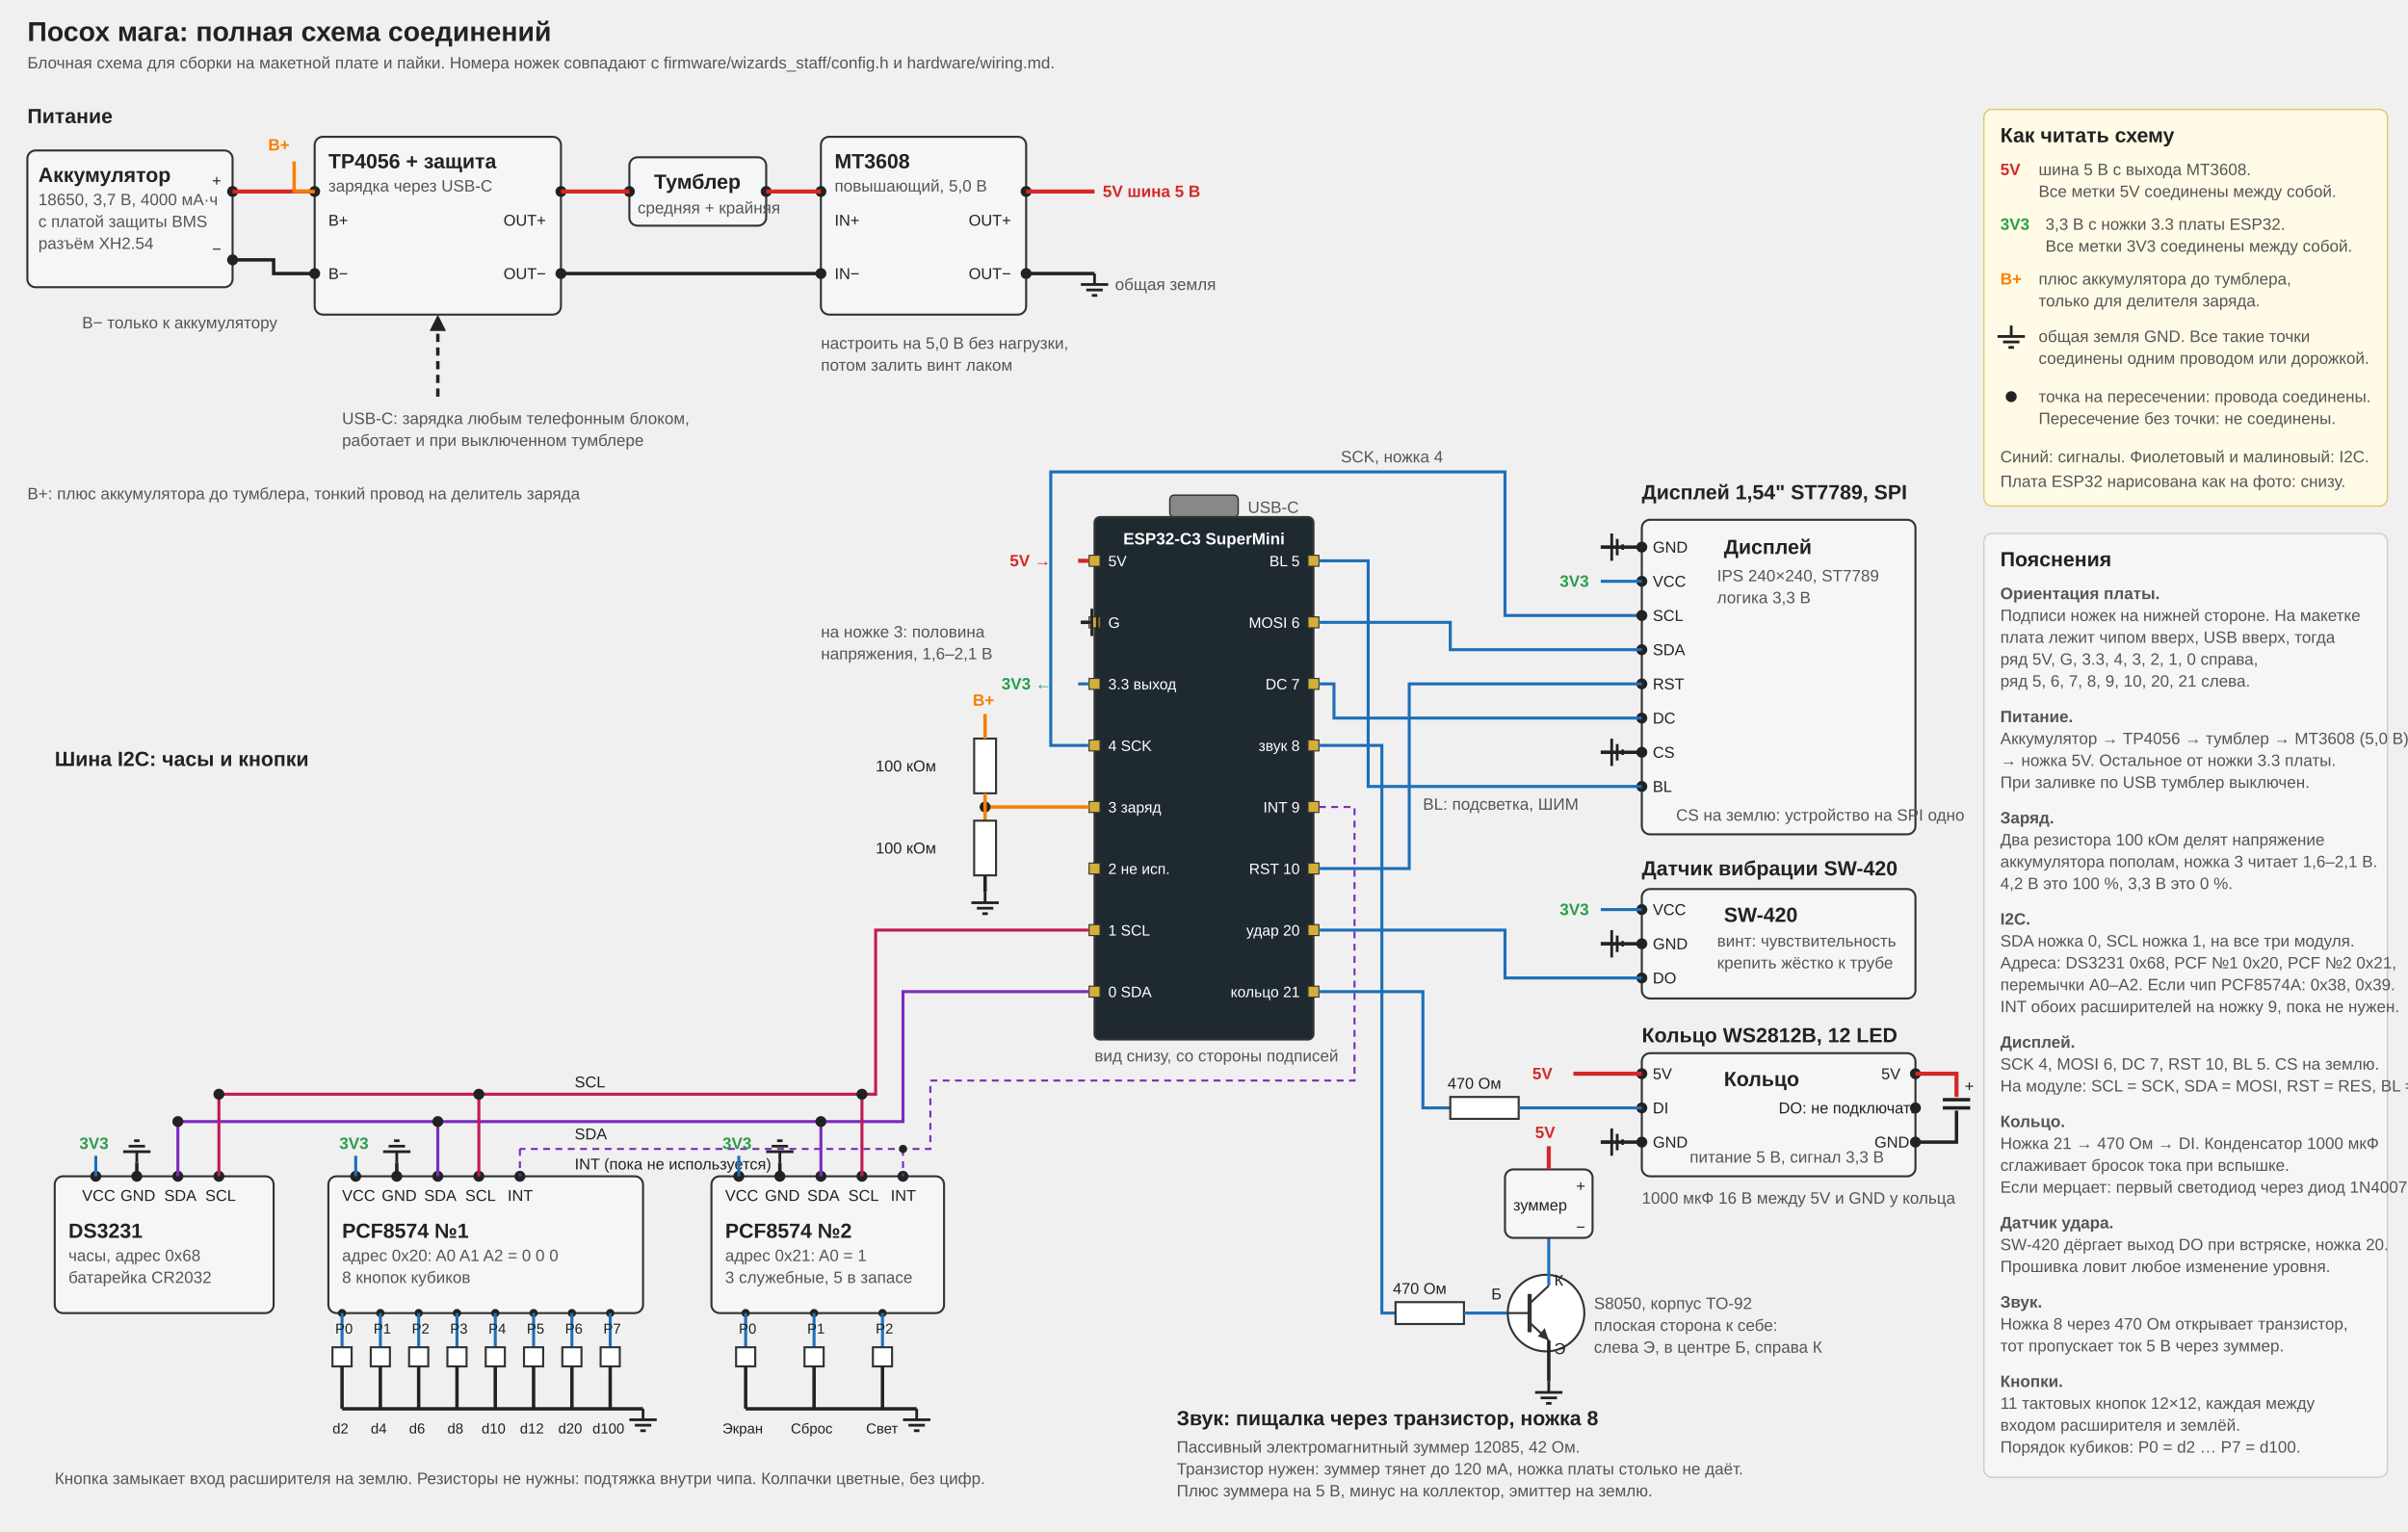
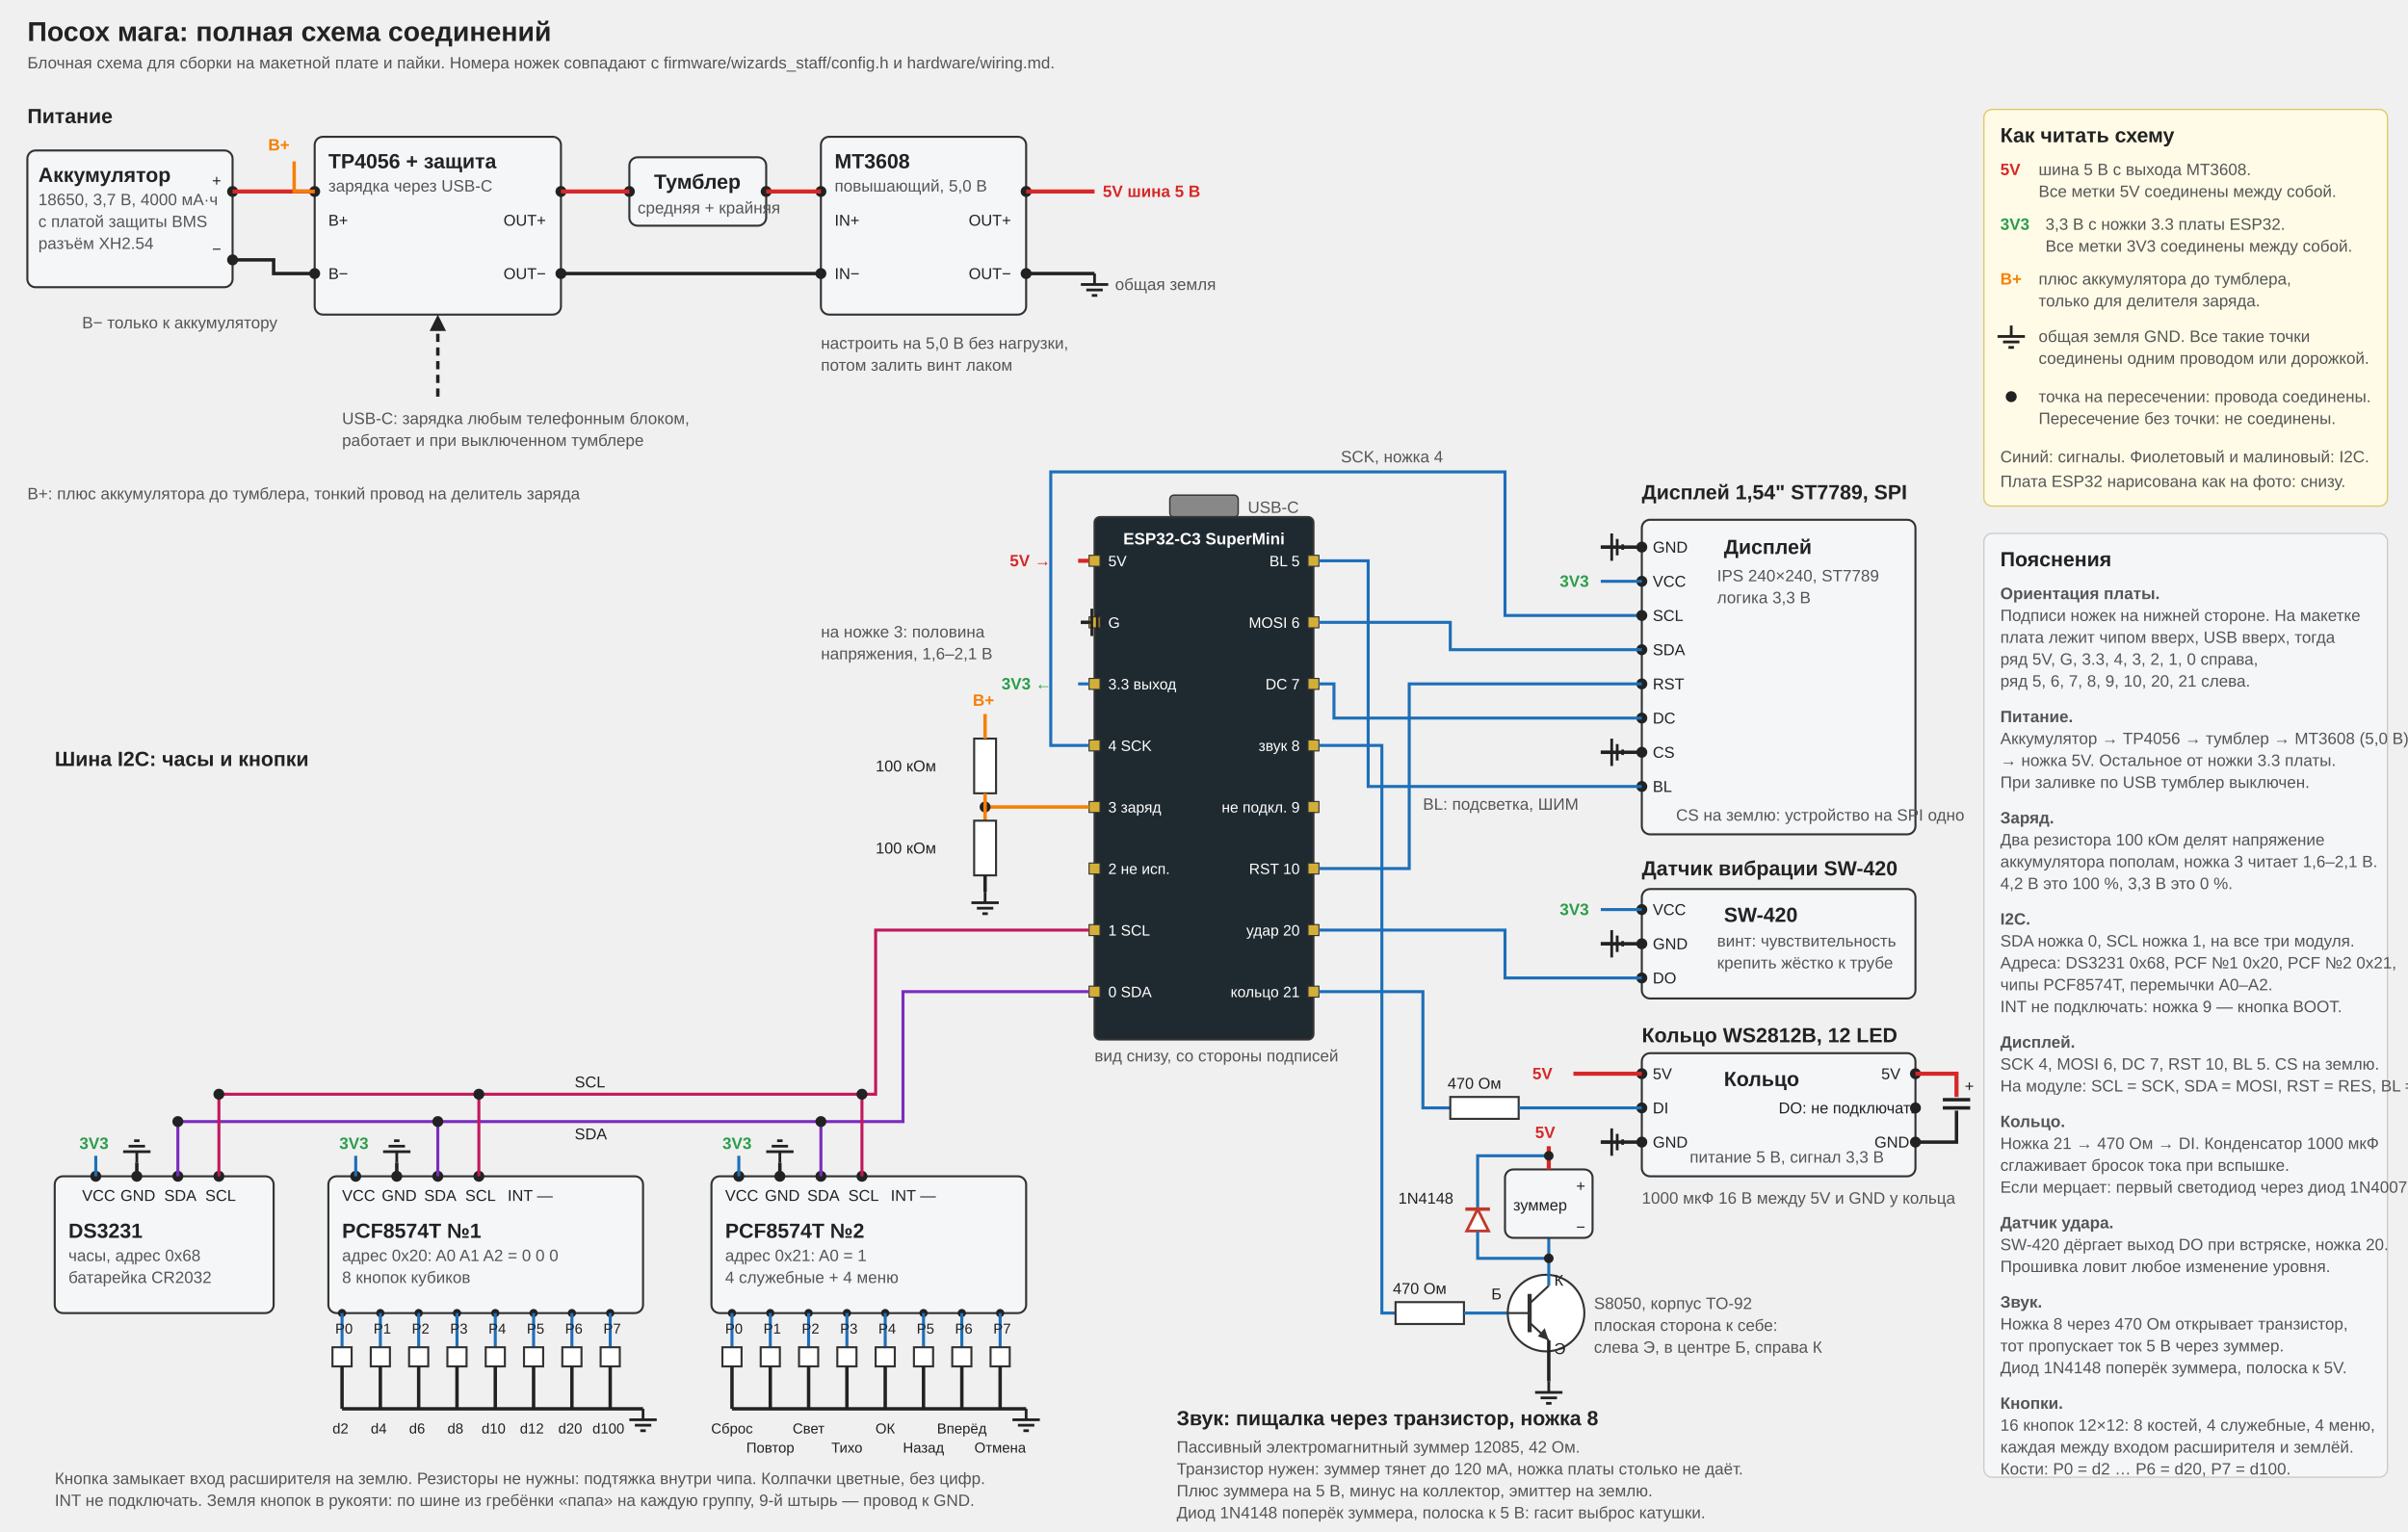
<svg xmlns="http://www.w3.org/2000/svg" width="1760" height="1120" viewBox="0 0 1760 1120" font-family="Segoe UI, Arial, sans-serif" font-size="13">
  <style>
    .box { fill: #f4f6f8; stroke: #333; stroke-width: 1.5; rx: 6; }
    .board { fill: #1f2a30; stroke: #333; stroke-width: 1.5; rx: 4; }
    .title { font-size: 15px; font-weight: bold; fill: #222; }
    .pin { font-size: 11.5px; fill: #222; }
    .bpin { font-size: 11px; fill: #fff; }
    .note { font-size: 12px; fill: #555; }
    .plus { stroke: #d62828; stroke-width: 3; fill: none; }
    .gndw { stroke: #222; stroke-width: 2.5; fill: none; }
    .sig { stroke: #1d6fb8; stroke-width: 2.2; fill: none; }
    .i2c { stroke: #7b2cbf; stroke-width: 2.2; fill: none; }
    .i2c2 { stroke: #c2185b; stroke-width: 2.2; fill: none; }
    .int { stroke: #7b2cbf; stroke-width: 1.5; fill: none; stroke-dasharray: 5 4; }
    .sense { stroke: #f77f00; stroke-width: 2.5; fill: none; }
    .res { fill: #fff; stroke: #333; stroke-width: 1.5; }
    .dot { fill: #222; }
    .pad { fill: #d4af37; stroke: #333; stroke-width: 0.8; }
    .f5 { font-size: 12px; font-weight: bold; fill: #d62828; }
    .f3 { font-size: 12px; font-weight: bold; fill: #2a9d4a; }
    .fb { font-size: 12px; font-weight: bold; fill: #f77f00; }
    .btn { fill: #fff; stroke: #333; stroke-width: 1.5; }
    .lbl { font-size: 10.5px; fill: #222; }
  </style>
  <defs>
    <g id="gnd" stroke="#222" stroke-width="2" fill="none">
      <line x1="0" y1="0" x2="0" y2="8" />
      <line x1="-10" y1="8" x2="10" y2="8" />
      <line x1="-6" y1="12" x2="6" y2="12" />
      <line x1="-2" y1="16" x2="2" y2="16" />
    </g>
  </defs>
  <text x="20" y="30" font-size="20" font-weight="bold" fill="#222">Посох мага: полная схема соединений</text>
  <text class="note" x="20" y="50">Блочная схема для сборки на макетной плате и пайки. Номера ножек совпадают с firmware/wizards_staff/config.h и hardware/wiring.md.</text>
  <text class="title" x="20" y="90" fill="#555">Питание</text>
  <rect class="box" x="20" y="110" width="150" height="100" />
  <text class="title" x="28" y="133">Аккумулятор</text>
  <text class="note" x="28" y="150">18650, 3,7 В, 4000 мА·ч</text>
  <text class="note" x="28" y="166">с платой защиты BMS</text>
  <text class="note" x="28" y="182">разъём XH2.54</text>
  <circle class="dot" cx="170" cy="140" r="4" />
  <text class="pin" x="155" y="136">+</text>
  <circle class="dot" cx="170" cy="190" r="4" />
  <text class="pin" x="155" y="186">−</text>
  <rect class="box" x="230" y="100" width="180" height="130" />
  <text class="title" x="240" y="123">TP4056 + защита</text>
  <text class="note" x="240" y="140">зарядка через USB-C</text>
  <circle class="dot" cx="230" cy="140" r="4" />
  <text class="pin" x="240" y="165">B+</text>
  <circle class="dot" cx="230" cy="200" r="4" />
  <text class="pin" x="240" y="204">B−</text>
  <circle class="dot" cx="410" cy="140" r="4" />
  <text class="pin" x="368" y="165">OUT+</text>
  <circle class="dot" cx="410" cy="200" r="4" />
  <text class="pin" x="368" y="204">OUT−</text>
  <polyline class="gndw" points="320,290 320,235" stroke-width="2" stroke-dasharray="6 4" />
  <polygon points="314,242 326,242 320,230" fill="#222" />
  <text class="note" x="250" y="310">USB-C: зарядка любым телефонным блоком,</text>
  <text class="note" x="250" y="326">работает и при выключенном тумблере</text>
  <rect class="box" x="460" y="115" width="100" height="50" />
  <text class="title" x="478" y="138">Тумблер</text>
  <text class="note" x="466" y="156">средняя + крайняя</text>
  <circle class="dot" cx="460" cy="140" r="4" />
  <circle class="dot" cx="560" cy="140" r="4" />
  <rect class="box" x="600" y="100" width="150" height="130" />
  <text class="title" x="610" y="123">MT3608</text>
  <text class="note" x="610" y="140">повышающий, 5,0 В</text>
  <circle class="dot" cx="600" cy="140" r="4" />
  <text class="pin" x="610" y="165">IN+</text>
  <circle class="dot" cx="600" cy="200" r="4" />
  <text class="pin" x="610" y="204">IN−</text>
  <circle class="dot" cx="750" cy="140" r="4" />
  <text class="pin" x="708" y="165">OUT+</text>
  <circle class="dot" cx="750" cy="200" r="4" />
  <text class="pin" x="708" y="204">OUT−</text>
  <text class="note" x="600" y="255">настроить на 5,0 В без нагрузки,</text>
  <text class="note" x="600" y="271">потом залить винт лаком</text>
  <polyline class="plus" points="170,140 230,140" />
  <polyline class="gndw" points="170,190 200,190 200,200 230,200" />
  <text class="note" x="60" y="240">B− только к аккумулятору</text>
  <polyline class="plus" points="410,140 460,140" />
  <polyline class="plus" points="560,140 600,140" />
  <polyline class="gndw" points="410,200 600,200" />
  <polyline class="plus" points="750,140 800,140" />
  <text class="f5" x="806" y="144">5V  шина 5 В</text>
  <polyline class="gndw" points="750,200 800,200" />
  <use href="#gnd" x="800" y="200" />
  <text class="note" x="815" y="212">общая земля</text>
  <polyline class="sense" points="230,140 215,140 215,118" />
  <text class="fb" x="196" y="110">B+</text>
  <text class="note" x="20" y="365" fill="#f77f00">B+: плюс аккумулятора до тумблера, тонкий провод на делитель заряда</text>
  <rect x="855" y="362" width="50" height="16" fill="#888" stroke="#333" rx="3" />
  <text class="note" x="912" y="375">USB-C</text>
  <rect class="board" x="800" y="378" width="160" height="382" />
  <text x="880" y="398" text-anchor="middle" font-size="12" font-weight="bold" fill="#fff">ESP32-C3 SuperMini</text>
  <g>
    <rect class="pad" x="796" y="406" width="8" height="8" />
    <text class="bpin" x="810" y="414">5V</text>
    <rect class="pad" x="796" y="451" width="8" height="8" />
    <text class="bpin" x="810" y="459">G</text>
    <rect class="pad" x="796" y="496" width="8" height="8" />
    <text class="bpin" x="810" y="504">3.3  выход</text>
    <rect class="pad" x="796" y="541" width="8" height="8" />
    <text class="bpin" x="810" y="549">4  SCK</text>
    <rect class="pad" x="796" y="586" width="8" height="8" />
    <text class="bpin" x="810" y="594">3  заряд</text>
    <rect class="pad" x="796" y="631" width="8" height="8" />
    <text class="bpin" x="810" y="639">2  не исп.</text>
    <rect class="pad" x="796" y="676" width="8" height="8" />
    <text class="bpin" x="810" y="684">1  SCL</text>
    <rect class="pad" x="796" y="721" width="8" height="8" />
    <text class="bpin" x="810" y="729">0  SDA</text>
  </g>
  <g text-anchor="end">
    <rect class="pad" x="956" y="406" width="8" height="8" />
    <text class="bpin" x="950" y="414">BL  5</text>
    <rect class="pad" x="956" y="451" width="8" height="8" />
    <text class="bpin" x="950" y="459">MOSI  6</text>
    <rect class="pad" x="956" y="496" width="8" height="8" />
    <text class="bpin" x="950" y="504">DC  7</text>
    <rect class="pad" x="956" y="541" width="8" height="8" />
    <text class="bpin" x="950" y="549">звук  8</text>
    <rect class="pad" x="956" y="586" width="8" height="8" />
-     <text class="bpin" x="950" y="594">INT  9</text>
+     <text class="bpin" x="950" y="594">не подкл.  9</text>
    <rect class="pad" x="956" y="631" width="8" height="8" />
    <text class="bpin" x="950" y="639">RST  10</text>
    <rect class="pad" x="956" y="676" width="8" height="8" />
    <text class="bpin" x="950" y="684">удар  20</text>
    <rect class="pad" x="956" y="721" width="8" height="8" />
    <text class="bpin" x="950" y="729">кольцо  21</text>
  </g>
  <text class="note" x="800" y="776">вид снизу, со стороны подписей</text>
  <polyline class="plus" points="796,410 788,410" />
  <text class="f5" x="738" y="414">5V →</text>
  <polyline class="gndw" points="796,455 790,455" />
  <use href="#gnd" x="790" y="455" transform="rotate(-90 790 455)" />
  <polyline class="sig" points="796,500 788,500" stroke="#2a9d4a" />
  <text class="f3" x="732" y="504">3V3 ←</text>
  <polyline class="sense" points="796,590 720,590" />
  <circle class="dot" cx="720" cy="590" r="4" />
  <rect class="res" x="712" y="540" width="16" height="40" />
  <text class="pin" x="640" y="564">100 кОм</text>
  <polyline class="sense" points="720,540 720,522" />
  <text class="fb" x="711" y="516">B+</text>
  <polyline class="sense" points="720,580 720,600" />
  <rect class="res" x="712" y="600" width="16" height="40" />
  <text class="pin" x="640" y="624">100 кОм</text>
  <polyline class="gndw" points="720,640 720,652" />
  <use href="#gnd" x="720" y="652" />
  <text class="note" x="600" y="466">на ножке 3: половина</text>
  <text class="note" x="600" y="482">напряжения, 1,6–2,1 В</text>
  <polyline class="sig" points="796,545 768,545 768,345 1100,345 1100,450 1200,450" />
  <text class="note" x="980" y="338" fill="#1d6fb8">SCK, ножка 4</text>
  <text class="title" x="40" y="560" fill="#555">Шина I2C: часы и кнопки</text>
  <polyline class="i2c2" points="796,680 640,680 640,800 160,800" />
  <polyline class="i2c" points="796,725 660,725 660,820 130,820" />
-   <polyline class="int" points="964,590 990,590 990,790 680,790 680,840 380,840" />
  <text class="pin" x="420" y="795" fill="#c2185b">SCL</text>
  <text class="pin" x="420" y="833" fill="#7b2cbf">SDA</text>
-   <text class="pin" x="420" y="855" fill="#7b2cbf">INT (пока не используется)</text>
  <rect class="box" x="40" y="860" width="160" height="100" />
  <text class="title" x="50" y="905">DS3231</text>
  <text class="note" x="50" y="922">часы, адрес 0x68</text>
  <text class="note" x="50" y="938">батарейка CR2032</text>
  <circle class="dot" cx="70" cy="860" r="4" />
  <text class="pin" x="60" y="878">VCC</text>
  <circle class="dot" cx="100" cy="860" r="4" />
  <text class="pin" x="88" y="878">GND</text>
  <circle class="dot" cx="130" cy="860" r="4" />
  <text class="pin" x="120" y="878">SDA</text>
  <circle class="dot" cx="160" cy="860" r="4" />
  <text class="pin" x="150" y="878">SCL</text>
  <polyline class="sig" points="70,860 70,845" stroke="#2a9d4a" />
  <text class="f3" x="58" y="840">3V3</text>
  <polyline class="gndw" points="100,860 100,850" />
  <use href="#gnd" x="100" y="834" transform="rotate(180 100 842)" />
  <polyline class="i2c" points="130,820 130,860" />
  <circle class="dot" cx="130" cy="820" r="4" />
  <polyline class="i2c2" points="160,800 160,860" />
  <circle class="dot" cx="160" cy="800" r="4" />
  <rect class="box" x="240" y="860" width="230" height="100" />
-   <text class="title" x="250" y="905">PCF8574 №1</text>
+   <text class="title" x="250" y="905">PCF8574T №1</text>
  <text class="note" x="250" y="922">адрес 0x20: A0 A1 A2 = 0 0 0</text>
  <text class="note" x="250" y="938">8 кнопок кубиков</text>
  <circle class="dot" cx="260" cy="860" r="4" />
  <text class="pin" x="250" y="878">VCC</text>
  <circle class="dot" cx="290" cy="860" r="4" />
  <text class="pin" x="279" y="878">GND</text>
  <circle class="dot" cx="320" cy="860" r="4" />
  <text class="pin" x="310" y="878">SDA</text>
  <circle class="dot" cx="350" cy="860" r="4" />
  <text class="pin" x="340" y="878">SCL</text>
-   <circle class="dot" cx="380" cy="860" r="4" />
-   <text class="pin" x="371" y="878">INT</text>
+   <text class="pin" x="371" y="878" fill="#999">INT —</text>
  <polyline class="sig" points="260,860 260,845" stroke="#2a9d4a" />
  <text class="f3" x="248" y="840">3V3</text>
  <polyline class="gndw" points="290,860 290,850" />
  <use href="#gnd" x="290" y="834" transform="rotate(180 290 842)" />
  <polyline class="i2c" points="320,820 320,860" />
  <circle class="dot" cx="320" cy="820" r="4" />
  <polyline class="i2c2" points="350,800 350,860" />
  <circle class="dot" cx="350" cy="800" r="4" />
-   <polyline class="int" points="380,840 380,860" />
  <g>
    <circle class="dot" cx="250" cy="960" r="3" />
    <line class="sig" x1="250" y1="960" x2="250" y2="985" />
    <rect class="btn" x="243" y="985" width="14" height="14" />
    <line class="gndw" x1="250" y1="999" x2="250" y2="1030" />
    <text class="lbl" x="243" y="1048">d2</text>
    <text class="lbl" x="245" y="975">P0</text>
    <circle class="dot" cx="278" cy="960" r="3" />
    <line class="sig" x1="278" y1="960" x2="278" y2="985" />
    <rect class="btn" x="271" y="985" width="14" height="14" />
    <line class="gndw" x1="278" y1="999" x2="278" y2="1030" />
    <text class="lbl" x="271" y="1048">d4</text>
    <text class="lbl" x="273" y="975">P1</text>
    <circle class="dot" cx="306" cy="960" r="3" />
    <line class="sig" x1="306" y1="960" x2="306" y2="985" />
    <rect class="btn" x="299" y="985" width="14" height="14" />
    <line class="gndw" x1="306" y1="999" x2="306" y2="1030" />
    <text class="lbl" x="299" y="1048">d6</text>
    <text class="lbl" x="301" y="975">P2</text>
    <circle class="dot" cx="334" cy="960" r="3" />
    <line class="sig" x1="334" y1="960" x2="334" y2="985" />
    <rect class="btn" x="327" y="985" width="14" height="14" />
    <line class="gndw" x1="334" y1="999" x2="334" y2="1030" />
    <text class="lbl" x="327" y="1048">d8</text>
    <text class="lbl" x="329" y="975">P3</text>
    <circle class="dot" cx="362" cy="960" r="3" />
    <line class="sig" x1="362" y1="960" x2="362" y2="985" />
    <rect class="btn" x="355" y="985" width="14" height="14" />
    <line class="gndw" x1="362" y1="999" x2="362" y2="1030" />
    <text class="lbl" x="352" y="1048">d10</text>
    <text class="lbl" x="357" y="975">P4</text>
    <circle class="dot" cx="390" cy="960" r="3" />
    <line class="sig" x1="390" y1="960" x2="390" y2="985" />
    <rect class="btn" x="383" y="985" width="14" height="14" />
    <line class="gndw" x1="390" y1="999" x2="390" y2="1030" />
    <text class="lbl" x="380" y="1048">d12</text>
    <text class="lbl" x="385" y="975">P5</text>
    <circle class="dot" cx="418" cy="960" r="3" />
    <line class="sig" x1="418" y1="960" x2="418" y2="985" />
    <rect class="btn" x="411" y="985" width="14" height="14" />
    <line class="gndw" x1="418" y1="999" x2="418" y2="1030" />
    <text class="lbl" x="408" y="1048">d20</text>
    <text class="lbl" x="413" y="975">P6</text>
    <circle class="dot" cx="446" cy="960" r="3" />
    <line class="sig" x1="446" y1="960" x2="446" y2="985" />
    <rect class="btn" x="439" y="985" width="14" height="14" />
    <line class="gndw" x1="446" y1="999" x2="446" y2="1030" />
    <text class="lbl" x="433" y="1048">d100</text>
    <text class="lbl" x="441" y="975">P7</text>
    <polyline class="gndw" points="250,1030 470,1030" />
    <use href="#gnd" x="470" y="1030" />
  </g>
-   <rect class="box" x="520" y="860" width="170" height="100" />
-   <text class="title" x="530" y="905">PCF8574 №2</text>
+   <rect class="box" x="520" y="860" width="230" height="100" />
+   <text class="title" x="530" y="905">PCF8574T №2</text>
  <text class="note" x="530" y="922">адрес 0x21: A0 = 1</text>
-   <text class="note" x="530" y="938">3 служебные, 5 в запасе</text>
+   <text class="note" x="530" y="938">4 служебные + 4 меню</text>
  <circle class="dot" cx="540" cy="860" r="4" />
  <text class="pin" x="530" y="878">VCC</text>
  <circle class="dot" cx="570" cy="860" r="4" />
  <text class="pin" x="559" y="878">GND</text>
  <circle class="dot" cx="600" cy="860" r="4" />
  <text class="pin" x="590" y="878">SDA</text>
  <circle class="dot" cx="630" cy="860" r="4" />
  <text class="pin" x="620" y="878">SCL</text>
-   <circle class="dot" cx="660" cy="860" r="4" />
-   <text class="pin" x="651" y="878">INT</text>
+   <text class="pin" x="651" y="878" fill="#999">INT —</text>
  <polyline class="sig" points="540,860 540,845" stroke="#2a9d4a" />
  <text class="f3" x="528" y="840">3V3</text>
  <polyline class="gndw" points="570,860 570,850" />
  <use href="#gnd" x="570" y="834" transform="rotate(180 570 842)" />
  <polyline class="i2c" points="600,820 600,860" />
  <circle class="dot" cx="600" cy="820" r="4" />
  <polyline class="i2c2" points="630,800 630,860" />
  <circle class="dot" cx="630" cy="800" r="4" />
-   <polyline class="int" points="660,840 660,860" />
-   <circle class="dot" cx="660" cy="840" r="3" />
  <g>
-     <circle class="dot" cx="545" cy="960" r="3" />
-     <line class="sig" x1="545" y1="960" x2="545" y2="985" />
-     <rect class="btn" x="538" y="985" width="14" height="14" />
-     <line class="gndw" x1="545" y1="999" x2="545" y2="1030" />
-     <text class="lbl" x="528" y="1048">Экран</text>
-     <text class="lbl" x="540" y="975">P0</text>
-     <circle class="dot" cx="595" cy="960" r="3" />
-     <line class="sig" x1="595" y1="960" x2="595" y2="985" />
-     <rect class="btn" x="588" y="985" width="14" height="14" />
-     <line class="gndw" x1="595" y1="999" x2="595" y2="1030" />
-     <text class="lbl" x="578" y="1048">Сброс</text>
-     <text class="lbl" x="590" y="975">P1</text>
-     <circle class="dot" cx="645" cy="960" r="3" />
-     <line class="sig" x1="645" y1="960" x2="645" y2="985" />
-     <rect class="btn" x="638" y="985" width="14" height="14" />
-     <line class="gndw" x1="645" y1="999" x2="645" y2="1030" />
-     <text class="lbl" x="633" y="1048">Свет</text>
-     <text class="lbl" x="640" y="975">P2</text>
-     <polyline class="gndw" points="545,1030 670,1030" />
-     <use href="#gnd" x="670" y="1030" />
+     <circle class="dot" cx="535" cy="960" r="3" />
+     <line class="sig" x1="535" y1="960" x2="535" y2="985" />
+     <rect class="btn" x="528" y="985" width="14" height="14" />
+     <line class="gndw" x1="535" y1="999" x2="535" y2="1030" />
+     <text class="lbl" x="535" y="1048" text-anchor="middle">Сброс</text>
+     <text class="lbl" x="530" y="975">P0</text>
+     <circle class="dot" cx="563" cy="960" r="3" />
+     <line class="sig" x1="563" y1="960" x2="563" y2="985" />
+     <rect class="btn" x="556" y="985" width="14" height="14" />
+     <line class="gndw" x1="563" y1="999" x2="563" y2="1030" />
+     <text class="lbl" x="563" y="1062" text-anchor="middle">Повтор</text>
+     <text class="lbl" x="558" y="975">P1</text>
+     <circle class="dot" cx="591" cy="960" r="3" />
+     <line class="sig" x1="591" y1="960" x2="591" y2="985" />
+     <rect class="btn" x="584" y="985" width="14" height="14" />
+     <line class="gndw" x1="591" y1="999" x2="591" y2="1030" />
+     <text class="lbl" x="591" y="1048" text-anchor="middle">Свет</text>
+     <text class="lbl" x="586" y="975">P2</text>
+     <circle class="dot" cx="619" cy="960" r="3" />
+     <line class="sig" x1="619" y1="960" x2="619" y2="985" />
+     <rect class="btn" x="612" y="985" width="14" height="14" />
+     <line class="gndw" x1="619" y1="999" x2="619" y2="1030" />
+     <text class="lbl" x="619" y="1062" text-anchor="middle">Тихо</text>
+     <text class="lbl" x="614" y="975">P3</text>
+     <circle class="dot" cx="647" cy="960" r="3" />
+     <line class="sig" x1="647" y1="960" x2="647" y2="985" />
+     <rect class="btn" x="640" y="985" width="14" height="14" />
+     <line class="gndw" x1="647" y1="999" x2="647" y2="1030" />
+     <text class="lbl" x="647" y="1048" text-anchor="middle">ОК</text>
+     <text class="lbl" x="642" y="975">P4</text>
+     <circle class="dot" cx="675" cy="960" r="3" />
+     <line class="sig" x1="675" y1="960" x2="675" y2="985" />
+     <rect class="btn" x="668" y="985" width="14" height="14" />
+     <line class="gndw" x1="675" y1="999" x2="675" y2="1030" />
+     <text class="lbl" x="675" y="1062" text-anchor="middle">Назад</text>
+     <text class="lbl" x="670" y="975">P5</text>
+     <circle class="dot" cx="703" cy="960" r="3" />
+     <line class="sig" x1="703" y1="960" x2="703" y2="985" />
+     <rect class="btn" x="696" y="985" width="14" height="14" />
+     <line class="gndw" x1="703" y1="999" x2="703" y2="1030" />
+     <text class="lbl" x="703" y="1048" text-anchor="middle">Вперёд</text>
+     <text class="lbl" x="698" y="975">P6</text>
+     <circle class="dot" cx="731" cy="960" r="3" />
+     <line class="sig" x1="731" y1="960" x2="731" y2="985" />
+     <rect class="btn" x="724" y="985" width="14" height="14" />
+     <line class="gndw" x1="731" y1="999" x2="731" y2="1030" />
+     <text class="lbl" x="731" y="1062" text-anchor="middle">Отмена</text>
+     <text class="lbl" x="726" y="975">P7</text>
+     <polyline class="gndw" points="535,1030 750,1030" />
+     <use href="#gnd" x="750" y="1030" />
  </g>
  <text class="note" x="40" y="1085">Кнопка замыкает вход расширителя на землю. Резисторы не нужны: подтяжка внутри чипа. Колпачки цветные, без цифр.</text>
+   <text class="note" x="40" y="1101">INT не подключать. Земля кнопок в рукояти: по шине из гребёнки «папа» на каждую группу, 9-й штырь — провод к GND.</text>
  <text class="title" x="1200" y="365" fill="#555">Дисплей 1,54" ST7789, SPI</text>
  <rect class="box" x="1200" y="380" width="200" height="230" />
  <text class="title" x="1260" y="405">Дисплей</text>
  <text class="note" x="1255" y="425">IPS 240×240, ST7789</text>
  <text class="note" x="1255" y="441">логика 3,3 В</text>
  <circle class="dot" cx="1200" cy="400" r="4" />
  <text class="pin" x="1208" y="404">GND</text>
  <circle class="dot" cx="1200" cy="425" r="4" />
  <text class="pin" x="1208" y="429">VCC</text>
  <circle class="dot" cx="1200" cy="450" r="4" />
  <text class="pin" x="1208" y="454">SCL</text>
  <circle class="dot" cx="1200" cy="475" r="4" />
  <text class="pin" x="1208" y="479">SDA</text>
  <circle class="dot" cx="1200" cy="500" r="4" />
  <text class="pin" x="1208" y="504">RST</text>
  <circle class="dot" cx="1200" cy="525" r="4" />
  <text class="pin" x="1208" y="529">DC</text>
  <circle class="dot" cx="1200" cy="550" r="4" />
  <text class="pin" x="1208" y="554">CS</text>
  <circle class="dot" cx="1200" cy="575" r="4" />
  <text class="pin" x="1208" y="579">BL</text>
  <text class="note" x="1225" y="600">CS на землю: устройство на SPI одно</text>
  <polyline class="gndw" points="1200,400 1170,400" />
  <use href="#gnd" x="1170" y="400" transform="rotate(-90 1170 400)" />
  <polyline class="sig" points="1200,425 1170,425" stroke="#2a9d4a" />
  <text class="f3" x="1140" y="429">3V3</text>
  <polyline class="gndw" points="1200,550 1170,550" />
  <use href="#gnd" x="1170" y="550" transform="rotate(-90 1170 550)" />
  <polyline class="sig" points="964,410 1000,410 1000,575 1200,575" />
  <polyline class="sig" points="964,455 1060,455 1060,475 1200,475" />
  <polyline class="sig" points="964,500 975,500 975,525 1200,525" />
  <polyline class="sig" points="964,635 1030,635 1030,500 1200,500" />
  <text class="note" x="1040" y="592">BL: подсветка, ШИМ</text>
  <text class="title" x="1200" y="640" fill="#555">Датчик вибрации SW-420</text>
  <rect class="box" x="1200" y="650" width="200" height="80" />
  <text class="title" x="1260" y="674">SW-420</text>
  <text class="note" x="1255" y="692">винт: чувствительность</text>
  <text class="note" x="1255" y="708">крепить жёстко к трубе</text>
  <circle class="dot" cx="1200" cy="665" r="4" />
  <text class="pin" x="1208" y="669">VCC</text>
  <circle class="dot" cx="1200" cy="690" r="4" />
  <text class="pin" x="1208" y="694">GND</text>
  <circle class="dot" cx="1200" cy="715" r="4" />
  <text class="pin" x="1208" y="719">DO</text>
  <polyline class="sig" points="1200,665 1170,665" stroke="#2a9d4a" />
  <text class="f3" x="1140" y="669">3V3</text>
  <polyline class="gndw" points="1200,690 1170,690" />
  <use href="#gnd" x="1170" y="690" transform="rotate(-90 1170 690)" />
  <polyline class="sig" points="964,680 1100,680 1100,715 1200,715" />
  <text class="title" x="1200" y="762" fill="#555">Кольцо WS2812B, 12 LED</text>
  <rect class="box" x="1200" y="770" width="200" height="90" />
  <text class="title" x="1260" y="794">Кольцо</text>
  <text class="note" x="1235" y="850">питание 5 В, сигнал 3,3 В</text>
  <circle class="dot" cx="1200" cy="785" r="4" />
  <text class="pin" x="1208" y="789">5V</text>
  <circle class="dot" cx="1200" cy="810" r="4" />
  <text class="pin" x="1208" y="814">DI</text>
  <circle class="dot" cx="1200" cy="835" r="4" />
  <text class="pin" x="1208" y="839">GND</text>
  <circle class="dot" cx="1400" cy="785" r="4" />
  <text class="pin" x="1375" y="789">5V</text>
  <circle class="dot" cx="1400" cy="810" r="4" />
  <text class="pin" x="1300" y="814">DO: не подключать</text>
  <circle class="dot" cx="1400" cy="835" r="4" />
  <text class="pin" x="1370" y="839">GND</text>
  <polyline class="plus" points="1200,785 1150,785" />
  <text class="f5" x="1120" y="789">5V</text>
  <polyline class="gndw" points="1200,835 1170,835" />
  <use href="#gnd" x="1170" y="835" transform="rotate(-90 1170 835)" />
  <polyline class="sig" points="964,725 1040,725 1040,810 1060,810" />
  <rect class="res" x="1060" y="802" width="50" height="16" />
  <text class="pin" x="1058" y="796">470 Ом</text>
  <polyline class="sig" points="1110,810 1200,810" />
  <polyline class="plus" points="1400,785 1430,785 1430,802" />
  <line x1="1420" y1="804" x2="1440" y2="804" stroke="#222" stroke-width="2.5" />
  <line x1="1420" y1="810" x2="1440" y2="810" stroke="#222" stroke-width="2.5" />
  <polyline class="gndw" points="1430,812 1430,835 1400,835" />
  <text class="pin" x="1436" y="798">+</text>
  <text class="note" x="1200" y="880">1000 мкФ 16 В между 5V и GND у кольца</text>
  <polyline class="sig" points="964,545 1010,545 1010,960 1020,960" />
  <rect class="res" x="1020" y="952" width="50" height="16" />
  <text class="pin" x="1018" y="946">470 Ом</text>
  <polyline class="sig" points="1070,960 1102,960" />
  <circle cx="1130" cy="960" r="28" fill="#fff" stroke="#333" stroke-width="1.5" />
  <line x1="1118" y1="946" x2="1118" y2="974" stroke="#333" stroke-width="3" />
  <line x1="1102" y1="960" x2="1118" y2="960" stroke="#333" stroke-width="1.5" />
  <line x1="1118" y1="953" x2="1132" y2="940" stroke="#333" stroke-width="1.5" />
  <line x1="1118" y1="967" x2="1132" y2="980" stroke="#333" stroke-width="1.5" />
  <polygon points="1132,980 1124,977 1129,971" fill="#333" />
  <text class="pin" x="1090" y="950">Б</text>
  <text class="pin" x="1136" y="940">К</text>
  <text class="pin" x="1136" y="990">Э</text>
  <text class="note" x="1165" y="957">S8050, корпус TO-92</text>
  <text class="note" x="1165" y="973">плоская сторона к себе:</text>
  <text class="note" x="1165" y="989">слева Э, в центре Б, справа К</text>
  <polyline class="gndw" points="1132,980 1132,1010" />
  <use href="#gnd" x="1132" y="1010" />
  <polyline class="sig" points="1132,940 1132,905" />
  <rect class="box" x="1100" y="855" width="64" height="50" />
  <text class="pin" x="1106" y="885">зуммер</text>
  <text class="pin" x="1152" y="871">+</text>
  <text class="pin" x="1152" y="901">−</text>
  <polyline class="plus" points="1132,855 1132,838" />
  <text class="f5" x="1122" y="832">5V</text>
+   <polyline class="sig" points="1132,845 1080,845 1080,884" stroke="#333" />
+   <line x1="1071" y1="884" x2="1089" y2="884" stroke="#c0392b" stroke-width="2.5" />
+   <polygon points="1072,900 1088,900 1080,884" fill="#fff" stroke="#c0392b" stroke-width="2" />
+   <polyline class="sig" points="1080,900 1080,920 1132,920" stroke="#333" />
+   <circle class="dot" cx="1132" cy="845" r="3.5" />
+   <circle class="dot" cx="1132" cy="920" r="3.5" />
+   <text class="pin" x="1022" y="880" fill="#c0392b">1N4148</text>
  <text class="title" x="860" y="1042" fill="#555">Звук: пищалка через транзистор, ножка 8</text>
  <text class="note" x="860" y="1062">Пассивный электромагнитный зуммер 12085, 42 Ом.</text>
  <text class="note" x="860" y="1078">Транзистор нужен: зуммер тянет до 120 мА, ножка платы столько не даёт.</text>
  <text class="note" x="860" y="1094">Плюс зуммера на 5 В, минус на коллектор, эмиттер на землю.</text>
+   <text class="note" x="860" y="1110">Диод 1N4148 поперёк зуммера, полоска к 5 В: гасит выброс катушки.</text>
  <rect x="1450" y="80" width="295" height="290" fill="#fffbe6" stroke="#e0c96b" rx="6" />
  <text class="title" x="1462" y="104">Как читать схему</text>
  <text class="f5" x="1462" y="128">5V</text>
  <text class="note" x="1490" y="128">шина 5 В с выхода MT3608.</text>
  <text class="note" x="1490" y="144">Все метки 5V соединены между собой.</text>
  <text class="f3" x="1462" y="168">3V3</text>
  <text class="note" x="1495" y="168">3,3 В с ножки 3.3 платы ESP32.</text>
  <text class="note" x="1495" y="184">Все метки 3V3 соединены между собой.</text>
  <text class="fb" x="1462" y="208">B+</text>
  <text class="note" x="1490" y="208">плюс аккумулятора до тумблера,</text>
  <text class="note" x="1490" y="224">только для делителя заряда.</text>
  <use href="#gnd" x="1470" y="238" />
  <text class="note" x="1490" y="250">общая земля GND. Все такие точки</text>
  <text class="note" x="1490" y="266">соединены одним проводом или дорожкой.</text>
  <circle class="dot" cx="1470" cy="290" r="4" />
  <text class="note" x="1490" y="294">точка на пересечении: провода соединены.</text>
  <text class="note" x="1490" y="310">Пересечение без точки: не соединены.</text>
  <text class="note" x="1462" y="338">Синий: сигналы. Фиолетовый и малиновый: I2C.</text>
  <text class="note" x="1462" y="356">Плата ESP32 нарисована как на фото: снизу.</text>
  <rect x="1450" y="390" width="295" height="690" fill="#f4f6f8" stroke="#ccc" rx="6" />
  <text class="title" x="1462" y="414">Пояснения</text>
  <text class="note" x="1462" y="438" font-weight="bold">Ориентация платы.</text>
  <text class="note" x="1462" y="454">Подписи ножек на нижней стороне. На макетке</text>
  <text class="note" x="1462" y="470">плата лежит чипом вверх, USB вверх, тогда</text>
  <text class="note" x="1462" y="486">ряд 5V, G, 3.3, 4, 3, 2, 1, 0 справа,</text>
  <text class="note" x="1462" y="502">ряд 5, 6, 7, 8, 9, 10, 20, 21 слева.</text>
  <text class="note" x="1462" y="528" font-weight="bold">Питание.</text>
  <text class="note" x="1462" y="544">Аккумулятор → TP4056 → тумблер → MT3608 (5,0 В)</text>
  <text class="note" x="1462" y="560">→ ножка 5V. Остальное от ножки 3.3 платы.</text>
  <text class="note" x="1462" y="576">При заливке по USB тумблер выключен.</text>
  <text class="note" x="1462" y="602" font-weight="bold">Заряд.</text>
  <text class="note" x="1462" y="618">Два резистора 100 кОм делят напряжение</text>
  <text class="note" x="1462" y="634">аккумулятора пополам, ножка 3 читает 1,6–2,1 В.</text>
  <text class="note" x="1462" y="650">4,2 В это 100 %, 3,3 В это 0 %.</text>
  <text class="note" x="1462" y="676" font-weight="bold">I2C.</text>
  <text class="note" x="1462" y="692">SDA ножка 0, SCL ножка 1, на все три модуля.</text>
  <text class="note" x="1462" y="708">Адреса: DS3231 0x68, PCF №1 0x20, PCF №2 0x21,</text>
-   <text class="note" x="1462" y="724">перемычки A0–A2. Если чип PCF8574A: 0x38, 0x39.</text>
-   <text class="note" x="1462" y="740">INT обоих расширителей на ножку 9, пока не нужен.</text>
+   <text class="note" x="1462" y="724">чипы PCF8574T, перемычки A0–A2.</text>
+   <text class="note" x="1462" y="740">INT не подключать: ножка 9 — кнопка BOOT.</text>
  <text class="note" x="1462" y="766" font-weight="bold">Дисплей.</text>
  <text class="note" x="1462" y="782">SCK 4, MOSI 6, DC 7, RST 10, BL 5. CS на землю.</text>
  <text class="note" x="1462" y="798">На модуле: SCL = SCK, SDA = MOSI, RST = RES, BL = BLK.</text>
  <text class="note" x="1462" y="824" font-weight="bold">Кольцо.</text>
  <text class="note" x="1462" y="840">Ножка 21 → 470 Ом → DI. Конденсатор 1000 мкФ</text>
  <text class="note" x="1462" y="856">сглаживает бросок тока при вспышке.</text>
  <text class="note" x="1462" y="872">Если мерцает: первый светодиод через диод 1N4007.</text>
  <text class="note" x="1462" y="898" font-weight="bold">Датчик удара.</text>
  <text class="note" x="1462" y="914">SW-420 дёргает выход DO при встряске, ножка 20.</text>
  <text class="note" x="1462" y="930">Прошивка ловит любое изменение уровня.</text>
  <text class="note" x="1462" y="956" font-weight="bold">Звук.</text>
  <text class="note" x="1462" y="972">Ножка 8 через 470 Ом открывает транзистор,</text>
  <text class="note" x="1462" y="988">тот пропускает ток 5 В через зуммер.</text>
-   <text class="note" x="1462" y="1014" font-weight="bold">Кнопки.</text>
-   <text class="note" x="1462" y="1030">11 тактовых кнопок 12×12, каждая между</text>
-   <text class="note" x="1462" y="1046">входом расширителя и землёй.</text>
-   <text class="note" x="1462" y="1062">Порядок кубиков: P0 = d2 … P7 = d100.</text>
+   <text class="note" x="1462" y="1004">Диод 1N4148 поперёк зуммера, полоска к 5V.</text>
+   <text class="note" x="1462" y="1030" font-weight="bold">Кнопки.</text>
+   <text class="note" x="1462" y="1046">16 кнопок 12×12: 8 костей, 4 служебные, 4 меню,</text>
+   <text class="note" x="1462" y="1062">каждая между входом расширителя и землёй.</text>
+   <text class="note" x="1462" y="1078">Кости: P0 = d2 … P6 = d20, P7 = d100.</text>
</svg>
